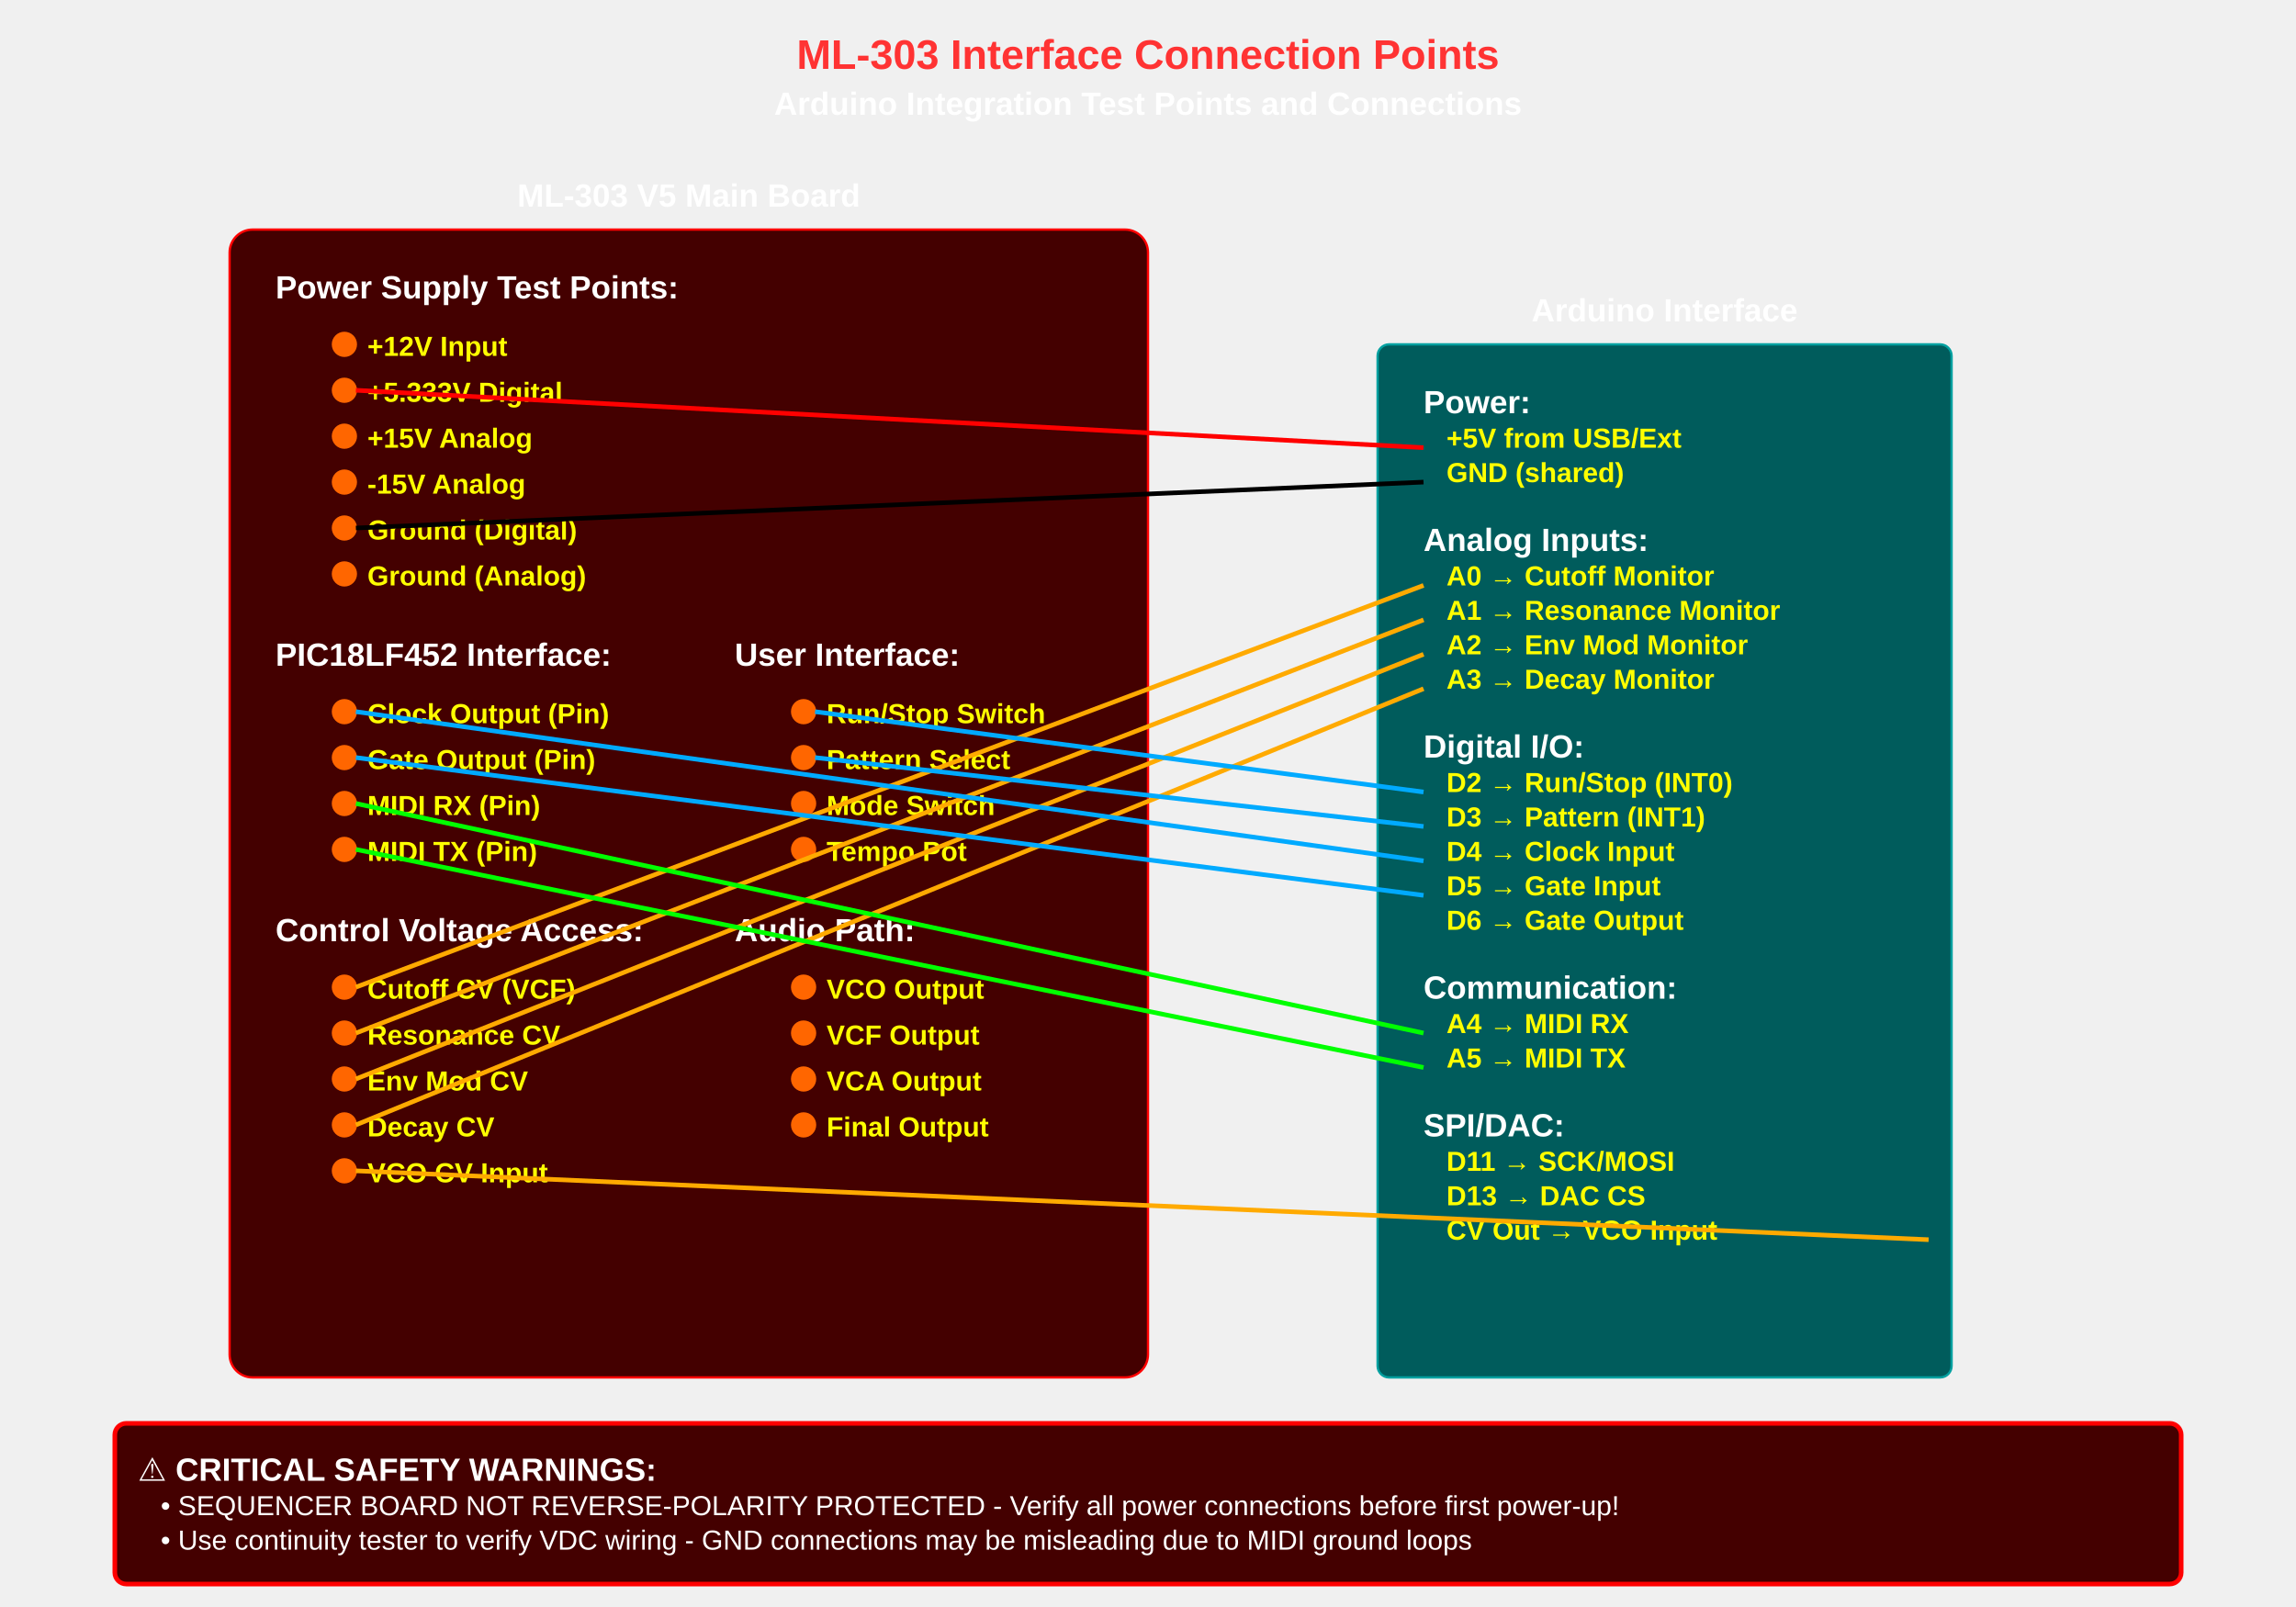
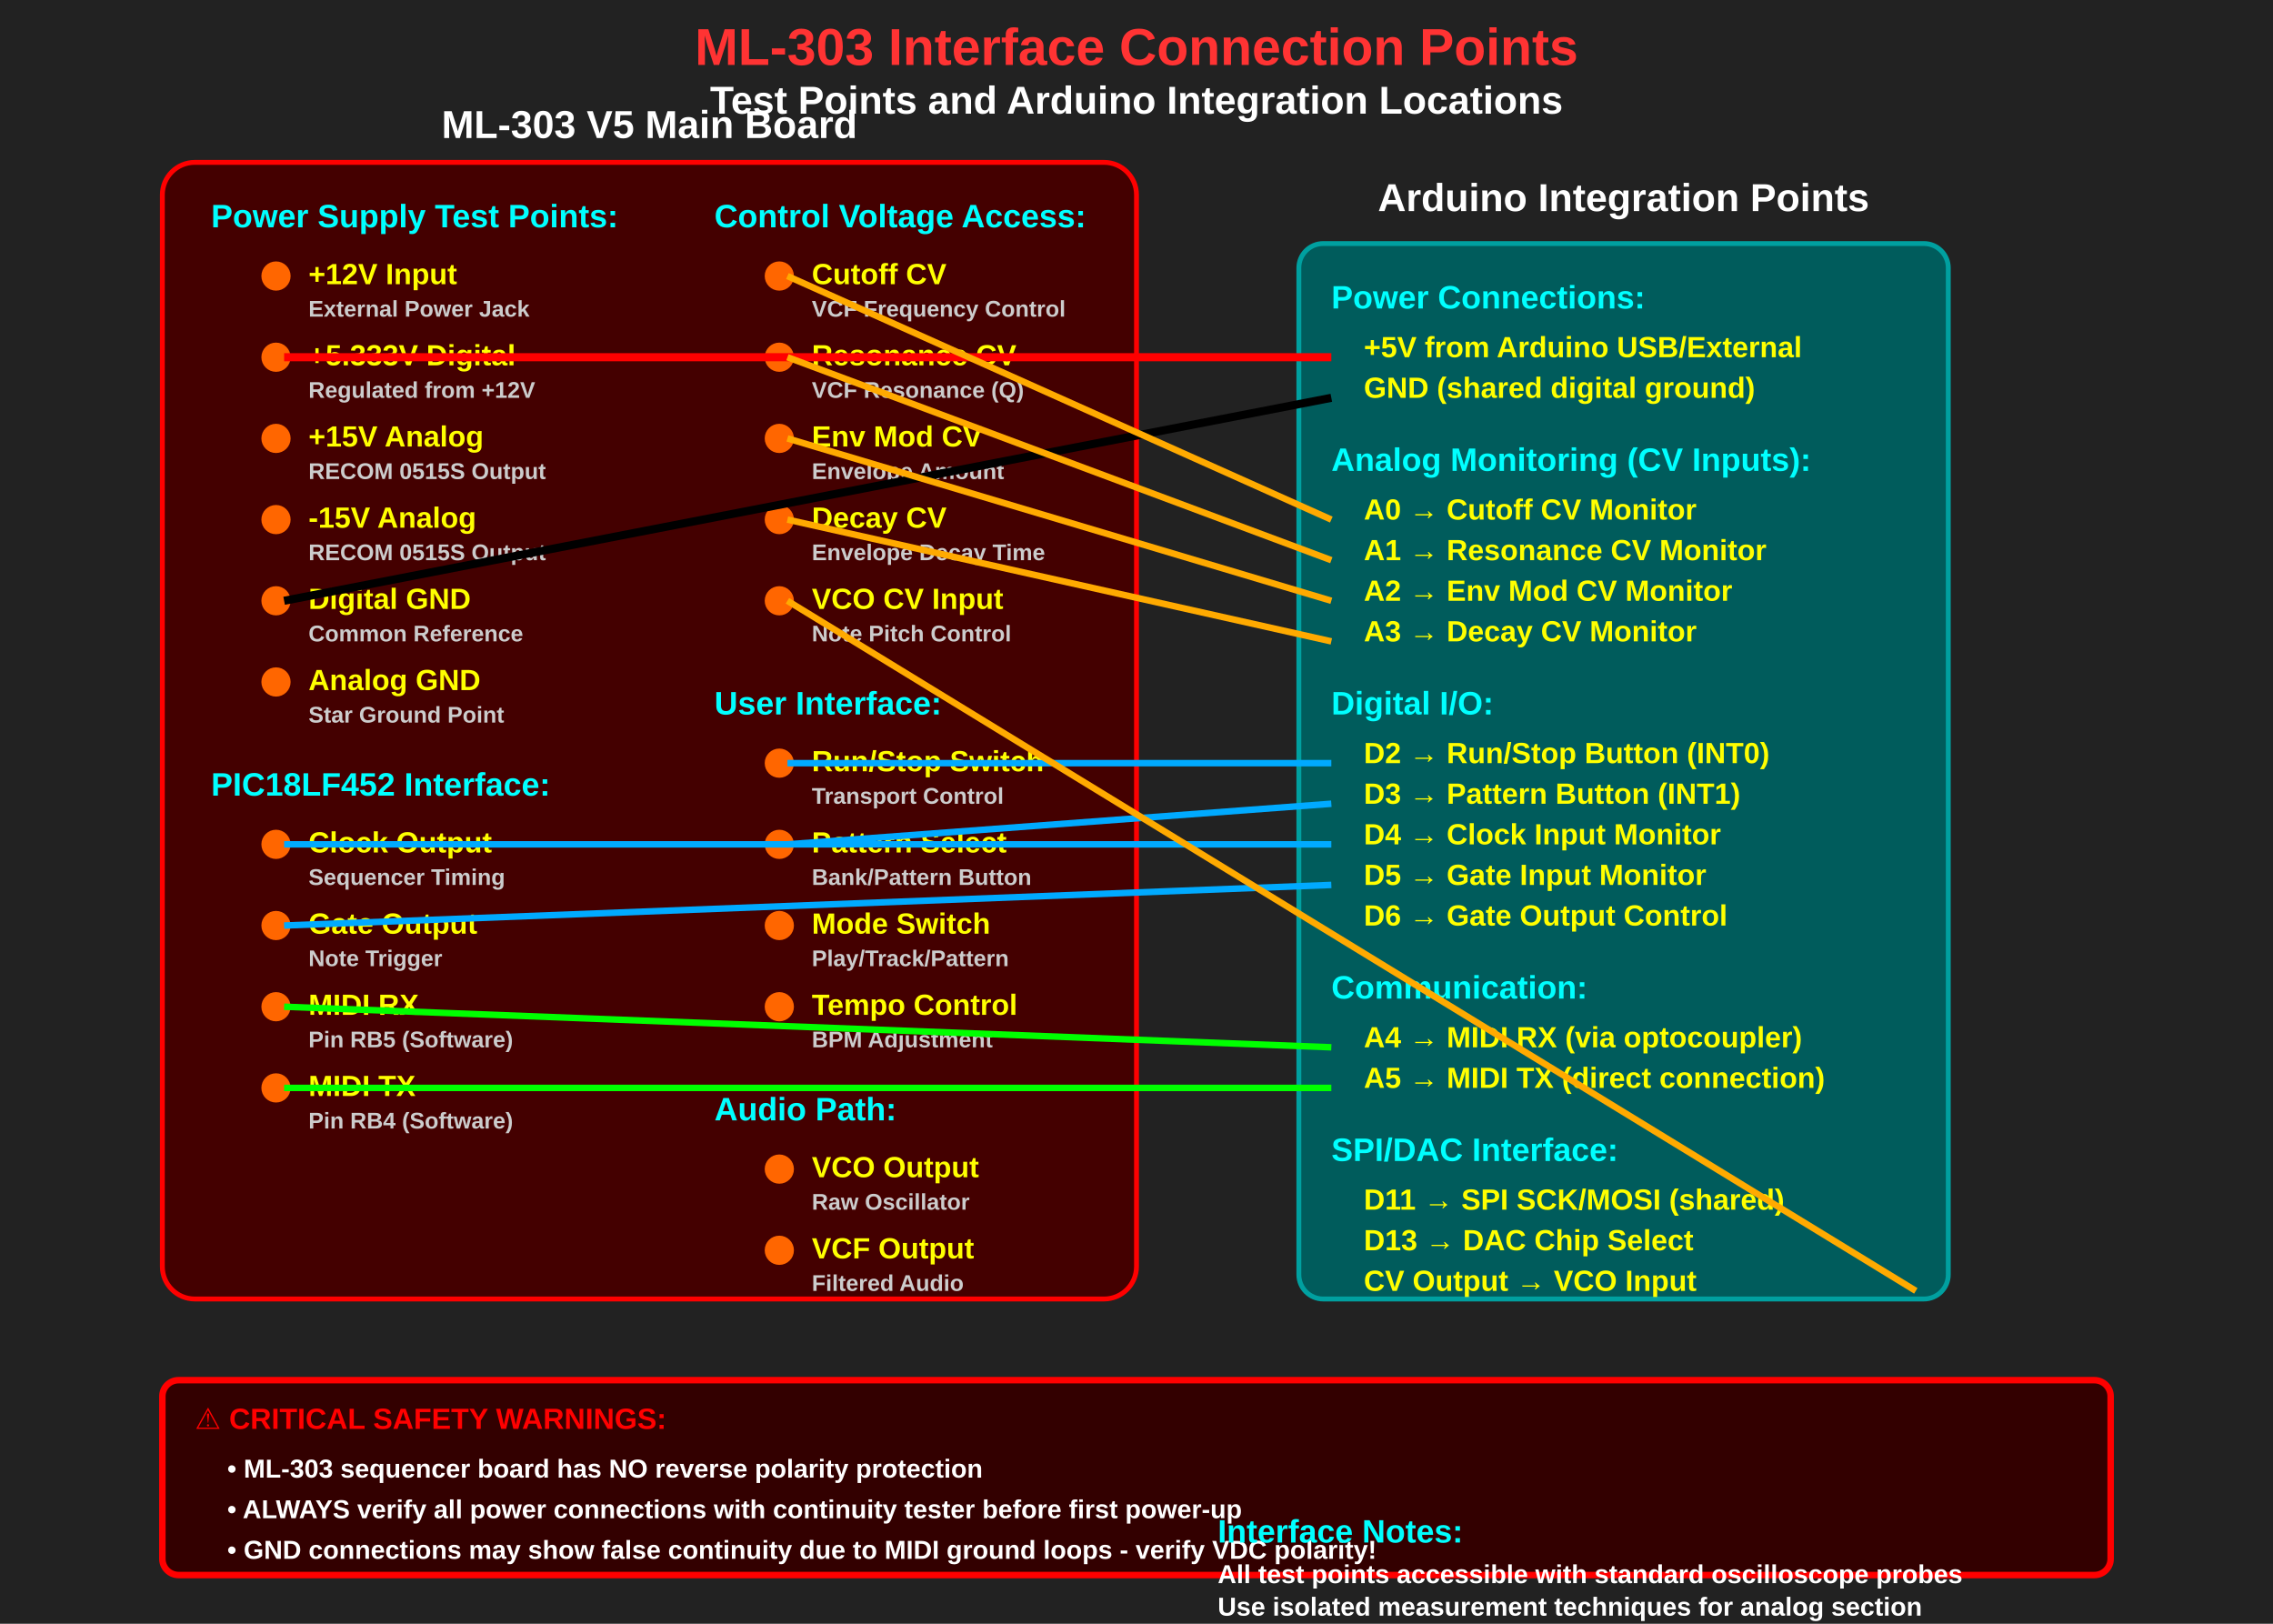
- <svg xmlns="http://www.w3.org/2000/svg" viewBox="0 0 1000 700">
+ <svg xmlns="http://www.w3.org/2000/svg" width="1400" height="1000" viewBox="0 0 1400 1000">
  <defs>
    <style>
-       .component { fill: #444; stroke: #888; stroke-width: 2; }
-       .ml303 { fill: #440000; stroke: #ff0000; }
-       .arduino { fill: #005C5C; stroke: #00a0a0; }
-       .wire { fill: none; stroke-width: 2; }
-       .power { stroke: #ff0000; }
-       .ground { stroke: #000000; }
-       .signal { stroke: #00ff00; }
-       .analog { stroke: #ffaa00; }
-       .digital { stroke: #00aaff; }
-       text { fill: #fff; font-size: 12px; font-family: Arial, sans-serif; }
-       .label { font-size: 14px; font-weight: bold; }
-       .title { font-size: 18px; font-weight: bold; fill: #ff3333; }
-       .pin-label { font-size: 10px; fill: #ccc; }
-       .value { fill: #ffff00; font-weight: bold; }
-       .testpoint { fill: #ff6600; stroke: #ff6600; }
+       .component { fill: #444; stroke: #888; stroke-width: 3; }
+       .ml303 { fill: #440000; stroke: #ff0000; stroke-width: 3; }
+       .arduino { fill: #005C5C; stroke: #00a0a0; stroke-width: 3; }
+       .testpoint { fill: #ff6600; stroke: #ff6600; stroke-width: 2; }
+       .wire { fill: none; stroke-width: 4; }
+       .power { stroke: #ff0000; stroke-width: 5; }
+       .ground { stroke: #000000; stroke-width: 5; }
+       .signal { stroke: #00ff00; stroke-width: 4; }
+       .analog { stroke: #ffaa00; stroke-width: 4; }
+       .digital { stroke: #00aaff; stroke-width: 4; }
+       text { fill: #fff; font-size: 16px; font-family: Arial, sans-serif; font-weight: bold; }
+       .label { font-size: 24px; font-weight: bold; }
+       .title { font-size: 32px; font-weight: bold; fill: #ff3333; }
+       .pin-label { font-size: 14px; fill: #ccc; }
+       .value { fill: #ffff00; font-weight: bold; font-size: 18px; }
+       .section-title { font-size: 20px; fill: #00ffff; font-weight: bold; }
+       .warning { fill: #ff0000; font-size: 18px; font-weight: bold; }
    </style>
  </defs>
-   <text x="500" y="30" text-anchor="middle" class="title">ML-303 Interface Connection Points</text>
-   <text x="500" y="50" text-anchor="middle" class="label">Arduino Integration Test Points and Connections</text>
-   <rect class="ml303" x="100" y="100" width="400" height="500" rx="10" />
-   <text x="300" y="90" text-anchor="middle" class="label">ML-303 V5 Main Board</text>
-   <rect class="arduino" x="600" y="150" width="250" height="450" rx="5" />
-   <text x="725" y="140" text-anchor="middle" class="label">Arduino Interface</text>
-   <text x="120" y="130" class="label" fill="#ff3333">Power Supply Test Points:</text>
-   <circle cx="150" cy="150" r="5" class="testpoint" />
-   <text x="160" y="155" class="value">+12V Input</text>
-   <circle cx="150" cy="170" r="5" class="testpoint" />
-   <text x="160" y="175" class="value">+5.333V Digital</text>
-   <circle cx="150" cy="190" r="5" class="testpoint" />
-   <text x="160" y="195" class="value">+15V Analog</text>
-   <circle cx="150" cy="210" r="5" class="testpoint" />
-   <text x="160" y="215" class="value">-15V Analog</text>
-   <circle cx="150" cy="230" r="5" class="testpoint" />
-   <text x="160" y="235" class="value">Ground (Digital)</text>
-   <circle cx="150" cy="250" r="5" class="testpoint" />
-   <text x="160" y="255" class="value">Ground (Analog)</text>
-   <text x="120" y="290" class="label" fill="#00aaff">PIC18LF452 Interface:</text>
-   <circle cx="150" cy="310" r="5" class="testpoint" />
-   <text x="160" y="315" class="value">Clock Output (Pin)</text>
-   <circle cx="150" cy="330" r="5" class="testpoint" />
-   <text x="160" y="335" class="value">Gate Output (Pin)</text>
-   <circle cx="150" cy="350" r="5" class="testpoint" />
-   <text x="160" y="355" class="value">MIDI RX (Pin)</text>
-   <circle cx="150" cy="370" r="5" class="testpoint" />
-   <text x="160" y="375" class="value">MIDI TX (Pin)</text>
-   <text x="120" y="410" class="label" fill="#ffaa00">Control Voltage Access:</text>
-   <circle cx="150" cy="430" r="5" class="testpoint" />
-   <text x="160" y="435" class="value">Cutoff CV (VCF)</text>
-   <circle cx="150" cy="450" r="5" class="testpoint" />
-   <text x="160" y="455" class="value">Resonance CV</text>
-   <circle cx="150" cy="470" r="5" class="testpoint" />
-   <text x="160" y="475" class="value">Env Mod CV</text>
-   <circle cx="150" cy="490" r="5" class="testpoint" />
-   <text x="160" y="495" class="value">Decay CV</text>
-   <circle cx="150" cy="510" r="5" class="testpoint" />
-   <text x="160" y="515" class="value">VCO CV Input</text>
-   <text x="320" y="290" class="label" fill="#00ff00">User Interface:</text>
-   <circle cx="350" cy="310" r="5" class="testpoint" />
-   <text x="360" y="315" class="value">Run/Stop Switch</text>
-   <circle cx="350" cy="330" r="5" class="testpoint" />
-   <text x="360" y="335" class="value">Pattern Select</text>
-   <circle cx="350" cy="350" r="5" class="testpoint" />
-   <text x="360" y="355" class="value">Mode Switch</text>
-   <circle cx="350" cy="370" r="5" class="testpoint" />
-   <text x="360" y="375" class="value">Tempo Pot</text>
-   <text x="320" y="410" class="label" fill="#ffaa00">Audio Path:</text>
-   <circle cx="350" cy="430" r="5" class="testpoint" />
-   <text x="360" y="435" class="value">VCO Output</text>
-   <circle cx="350" cy="450" r="5" class="testpoint" />
-   <text x="360" y="455" class="value">VCF Output</text>
-   <circle cx="350" cy="470" r="5" class="testpoint" />
-   <text x="360" y="475" class="value">VCA Output</text>
-   <circle cx="350" cy="490" r="5" class="testpoint" />
-   <text x="360" y="495" class="value">Final Output</text>
-   <text x="620" y="180" class="label">Power:</text>
-   <text x="630" y="195" class="value">+5V from USB/Ext</text>
-   <text x="630" y="210" class="value">GND (shared)</text>
-   <text x="620" y="240" class="label">Analog Inputs:</text>
-   <text x="630" y="255" class="value">A0 → Cutoff Monitor</text>
-   <text x="630" y="270" class="value">A1 → Resonance Monitor</text>
-   <text x="630" y="285" class="value">A2 → Env Mod Monitor</text>
-   <text x="630" y="300" class="value">A3 → Decay Monitor</text>
-   <text x="620" y="330" class="label">Digital I/O:</text>
-   <text x="630" y="345" class="value">D2 → Run/Stop (INT0)</text>
-   <text x="630" y="360" class="value">D3 → Pattern (INT1)</text>
-   <text x="630" y="375" class="value">D4 → Clock Input</text>
-   <text x="630" y="390" class="value">D5 → Gate Input</text>
-   <text x="630" y="405" class="value">D6 → Gate Output</text>
-   <text x="620" y="435" class="label">Communication:</text>
-   <text x="630" y="450" class="value">A4 → MIDI RX</text>
-   <text x="630" y="465" class="value">A5 → MIDI TX</text>
-   <text x="620" y="495" class="label">SPI/DAC:</text>
-   <text x="630" y="510" class="value">D11 → SCK/MOSI</text>
-   <text x="630" y="525" class="value">D13 → DAC CS</text>
-   <text x="630" y="540" class="value">CV Out → VCO Input</text>
-   <line class="wire power" x1="155" y1="170" x2="620" y2="195" />
-   <line class="wire ground" x1="155" y1="230" x2="620" y2="210" />
-   <line class="wire analog" x1="155" y1="430" x2="620" y2="255" />
-   <line class="wire analog" x1="155" y1="450" x2="620" y2="270" />
-   <line class="wire analog" x1="155" y1="470" x2="620" y2="285" />
-   <line class="wire analog" x1="155" y1="490" x2="620" y2="300" />
-   <line class="wire digital" x1="355" y1="310" x2="620" y2="345" />
-   <line class="wire digital" x1="355" y1="330" x2="620" y2="360" />
-   <line class="wire digital" x1="155" y1="310" x2="620" y2="375" />
-   <line class="wire digital" x1="155" y1="330" x2="620" y2="390" />
-   <line class="wire signal" x1="155" y1="350" x2="620" y2="450" />
-   <line class="wire signal" x1="155" y1="370" x2="620" y2="465" />
-   <line class="wire analog" x1="840" y1="540" x2="155" y2="510" />
-   <rect fill="#440000" stroke="#ff0000" stroke-width="2" x="50" y="620" width="900" height="70" rx="5" />
-   <text x="60" y="645" class="label" fill="#ff0000">⚠️ CRITICAL SAFETY WARNINGS:</text>
-   <text x="70" y="660" fill="#fff">• SEQUENCER BOARD NOT REVERSE-POLARITY PROTECTED - Verify all power connections before first power-up!</text>
-   <text x="70" y="675" fill="#fff">• Use continuity tester to verify VDC wiring - GND connections may be misleading due to MIDI ground loops</text>
+   <rect width="1400" height="1000" fill="#222" />
+   <text x="700" y="40" text-anchor="middle" class="title">ML-303 Interface Connection Points</text>
+   <text x="700" y="70" text-anchor="middle" class="label">Test Points and Arduino Integration Locations</text>
+   <rect class="ml303" x="100" y="100" width="600" height="700" rx="20" />
+   <text x="400" y="85" text-anchor="middle" class="label">ML-303 V5 Main Board</text>
+   <text x="130" y="140" class="section-title">Power Supply Test Points:</text>
+   <circle cx="170" cy="170" r="8" class="testpoint" />
+   <text x="190" y="175" class="value">+12V Input</text>
+   <text x="190" y="195" class="pin-label">External Power Jack</text>
+   <circle cx="170" cy="220" r="8" class="testpoint" />
+   <text x="190" y="225" class="value">+5.333V Digital</text>
+   <text x="190" y="245" class="pin-label">Regulated from +12V</text>
+   <circle cx="170" cy="270" r="8" class="testpoint" />
+   <text x="190" y="275" class="value">+15V Analog</text>
+   <text x="190" y="295" class="pin-label">RECOM 0515S Output</text>
+   <circle cx="170" cy="320" r="8" class="testpoint" />
+   <text x="190" y="325" class="value">-15V Analog</text>
+   <text x="190" y="345" class="pin-label">RECOM 0515S Output</text>
+   <circle cx="170" cy="370" r="8" class="testpoint" />
+   <text x="190" y="375" class="value">Digital GND</text>
+   <text x="190" y="395" class="pin-label">Common Reference</text>
+   <circle cx="170" cy="420" r="8" class="testpoint" />
+   <text x="190" y="425" class="value">Analog GND</text>
+   <text x="190" y="445" class="pin-label">Star Ground Point</text>
+   <text x="130" y="490" class="section-title">PIC18LF452 Interface:</text>
+   <circle cx="170" cy="520" r="8" class="testpoint" />
+   <text x="190" y="525" class="value">Clock Output</text>
+   <text x="190" y="545" class="pin-label">Sequencer Timing</text>
+   <circle cx="170" cy="570" r="8" class="testpoint" />
+   <text x="190" y="575" class="value">Gate Output</text>
+   <text x="190" y="595" class="pin-label">Note Trigger</text>
+   <circle cx="170" cy="620" r="8" class="testpoint" />
+   <text x="190" y="625" class="value">MIDI RX</text>
+   <text x="190" y="645" class="pin-label">Pin RB5 (Software)</text>
+   <circle cx="170" cy="670" r="8" class="testpoint" />
+   <text x="190" y="675" class="value">MIDI TX</text>
+   <text x="190" y="695" class="pin-label">Pin RB4 (Software)</text>
+   <text x="440" y="140" class="section-title">Control Voltage Access:</text>
+   <circle cx="480" cy="170" r="8" class="testpoint" />
+   <text x="500" y="175" class="value">Cutoff CV</text>
+   <text x="500" y="195" class="pin-label">VCF Frequency Control</text>
+   <circle cx="480" cy="220" r="8" class="testpoint" />
+   <text x="500" y="225" class="value">Resonance CV</text>
+   <text x="500" y="245" class="pin-label">VCF Resonance (Q)</text>
+   <circle cx="480" cy="270" r="8" class="testpoint" />
+   <text x="500" y="275" class="value">Env Mod CV</text>
+   <text x="500" y="295" class="pin-label">Envelope Amount</text>
+   <circle cx="480" cy="320" r="8" class="testpoint" />
+   <text x="500" y="325" class="value">Decay CV</text>
+   <text x="500" y="345" class="pin-label">Envelope Decay Time</text>
+   <circle cx="480" cy="370" r="8" class="testpoint" />
+   <text x="500" y="375" class="value">VCO CV Input</text>
+   <text x="500" y="395" class="pin-label">Note Pitch Control</text>
+   <text x="440" y="440" class="section-title">User Interface:</text>
+   <circle cx="480" cy="470" r="8" class="testpoint" />
+   <text x="500" y="475" class="value">Run/Stop Switch</text>
+   <text x="500" y="495" class="pin-label">Transport Control</text>
+   <circle cx="480" cy="520" r="8" class="testpoint" />
+   <text x="500" y="525" class="value">Pattern Select</text>
+   <text x="500" y="545" class="pin-label">Bank/Pattern Button</text>
+   <circle cx="480" cy="570" r="8" class="testpoint" />
+   <text x="500" y="575" class="value">Mode Switch</text>
+   <text x="500" y="595" class="pin-label">Play/Track/Pattern</text>
+   <circle cx="480" cy="620" r="8" class="testpoint" />
+   <text x="500" y="625" class="value">Tempo Control</text>
+   <text x="500" y="645" class="pin-label">BPM Adjustment</text>
+   <text x="440" y="690" class="section-title">Audio Path:</text>
+   <circle cx="480" cy="720" r="8" class="testpoint" />
+   <text x="500" y="725" class="value">VCO Output</text>
+   <text x="500" y="745" class="pin-label">Raw Oscillator</text>
+   <circle cx="480" cy="770" r="8" class="testpoint" />
+   <text x="500" y="775" class="value">VCF Output</text>
+   <text x="500" y="795" class="pin-label">Filtered Audio</text>
+   <rect class="arduino" x="800" y="150" width="400" height="650" rx="15" />
+   <text x="1000" y="130" text-anchor="middle" class="label">Arduino Integration Points</text>
+   <text x="820" y="190" class="section-title">Power Connections:</text>
+   <text x="840" y="220" class="value">+5V from Arduino USB/External</text>
+   <text x="840" y="245" class="value">GND (shared digital ground)</text>
+   <text x="820" y="290" class="section-title">Analog Monitoring (CV Inputs):</text>
+   <text x="840" y="320" class="value">A0 → Cutoff CV Monitor</text>
+   <text x="840" y="345" class="value">A1 → Resonance CV Monitor</text>
+   <text x="840" y="370" class="value">A2 → Env Mod CV Monitor</text>
+   <text x="840" y="395" class="value">A3 → Decay CV Monitor</text>
+   <text x="820" y="440" class="section-title">Digital I/O:</text>
+   <text x="840" y="470" class="value">D2 → Run/Stop Button (INT0)</text>
+   <text x="840" y="495" class="value">D3 → Pattern Button (INT1)</text>
+   <text x="840" y="520" class="value">D4 → Clock Input Monitor</text>
+   <text x="840" y="545" class="value">D5 → Gate Input Monitor</text>
+   <text x="840" y="570" class="value">D6 → Gate Output Control</text>
+   <text x="820" y="615" class="section-title">Communication:</text>
+   <text x="840" y="645" class="value">A4 → MIDI RX (via optocoupler)</text>
+   <text x="840" y="670" class="value">A5 → MIDI TX (direct connection)</text>
+   <text x="820" y="715" class="section-title">SPI/DAC Interface:</text>
+   <text x="840" y="745" class="value">D11 → SPI SCK/MOSI (shared)</text>
+   <text x="840" y="770" class="value">D13 → DAC Chip Select</text>
+   <text x="840" y="795" class="value">CV Output → VCO Input</text>
+   <line class="power" x1="175" y1="220" x2="820" y2="220" />
+   <line class="ground" x1="175" y1="370" x2="820" y2="245" />
+   <line class="analog" x1="485" y1="170" x2="820" y2="320" />
+   <line class="analog" x1="485" y1="220" x2="820" y2="345" />
+   <line class="analog" x1="485" y1="270" x2="820" y2="370" />
+   <line class="analog" x1="485" y1="320" x2="820" y2="395" />
+   <line class="digital" x1="485" y1="470" x2="820" y2="470" />
+   <line class="digital" x1="485" y1="520" x2="820" y2="495" />
+   <line class="digital" x1="175" y1="520" x2="820" y2="520" />
+   <line class="digital" x1="175" y1="570" x2="820" y2="545" />
+   <line class="signal" x1="175" y1="620" x2="820" y2="645" />
+   <line class="signal" x1="175" y1="670" x2="820" y2="670" />
+   <line class="analog" x1="1180" y1="795" x2="485" y2="370" />
+   <rect fill="#330000" stroke="#ff0000" stroke-width="4" x="100" y="850" width="1200" height="120" rx="10" />
+   <text x="120" y="880" class="warning">⚠️ CRITICAL SAFETY WARNINGS:</text>
+   <text x="140" y="910" fill="#fff">• ML-303 sequencer board has NO reverse polarity protection</text>
+   <text x="140" y="935" fill="#fff">• ALWAYS verify all power connections with continuity tester before first power-up</text>
+   <text x="140" y="960" fill="#fff">• GND connections may show false continuity due to MIDI ground loops - verify VDC polarity!</text>
+   <text x="750" y="950" class="section-title">Interface Notes:</text>
+   <text x="750" y="975" fill="#fff">All test points accessible with standard oscilloscope probes</text>
+   <text x="750" y="995" fill="#fff">Use isolated measurement techniques for analog section</text>
</svg>
